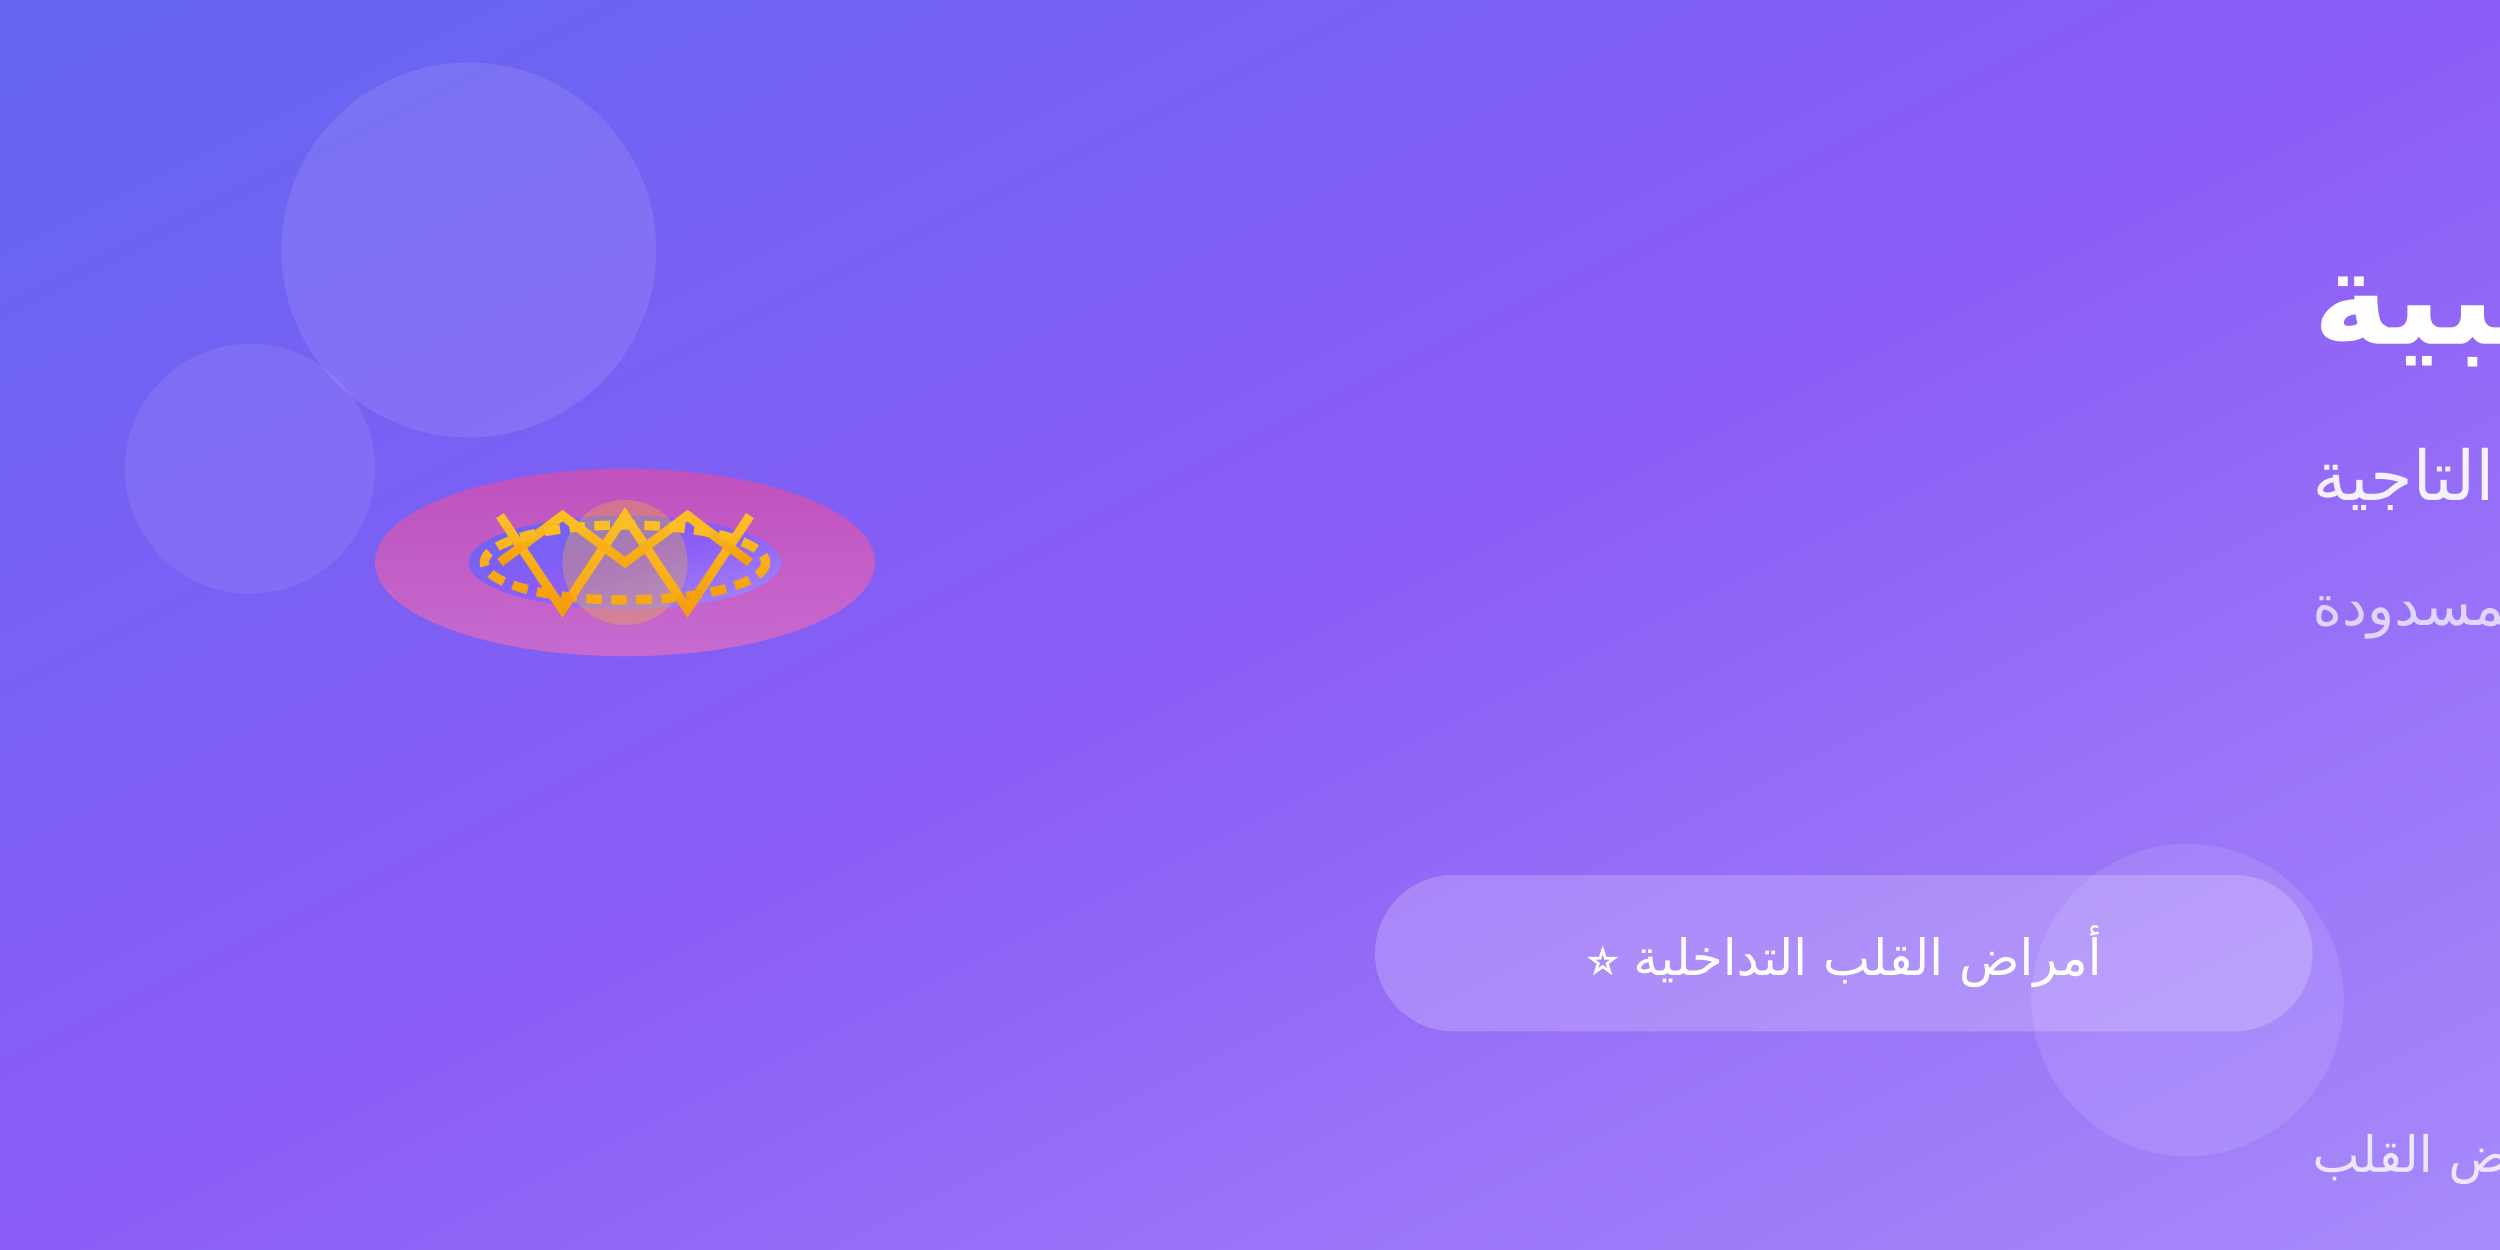
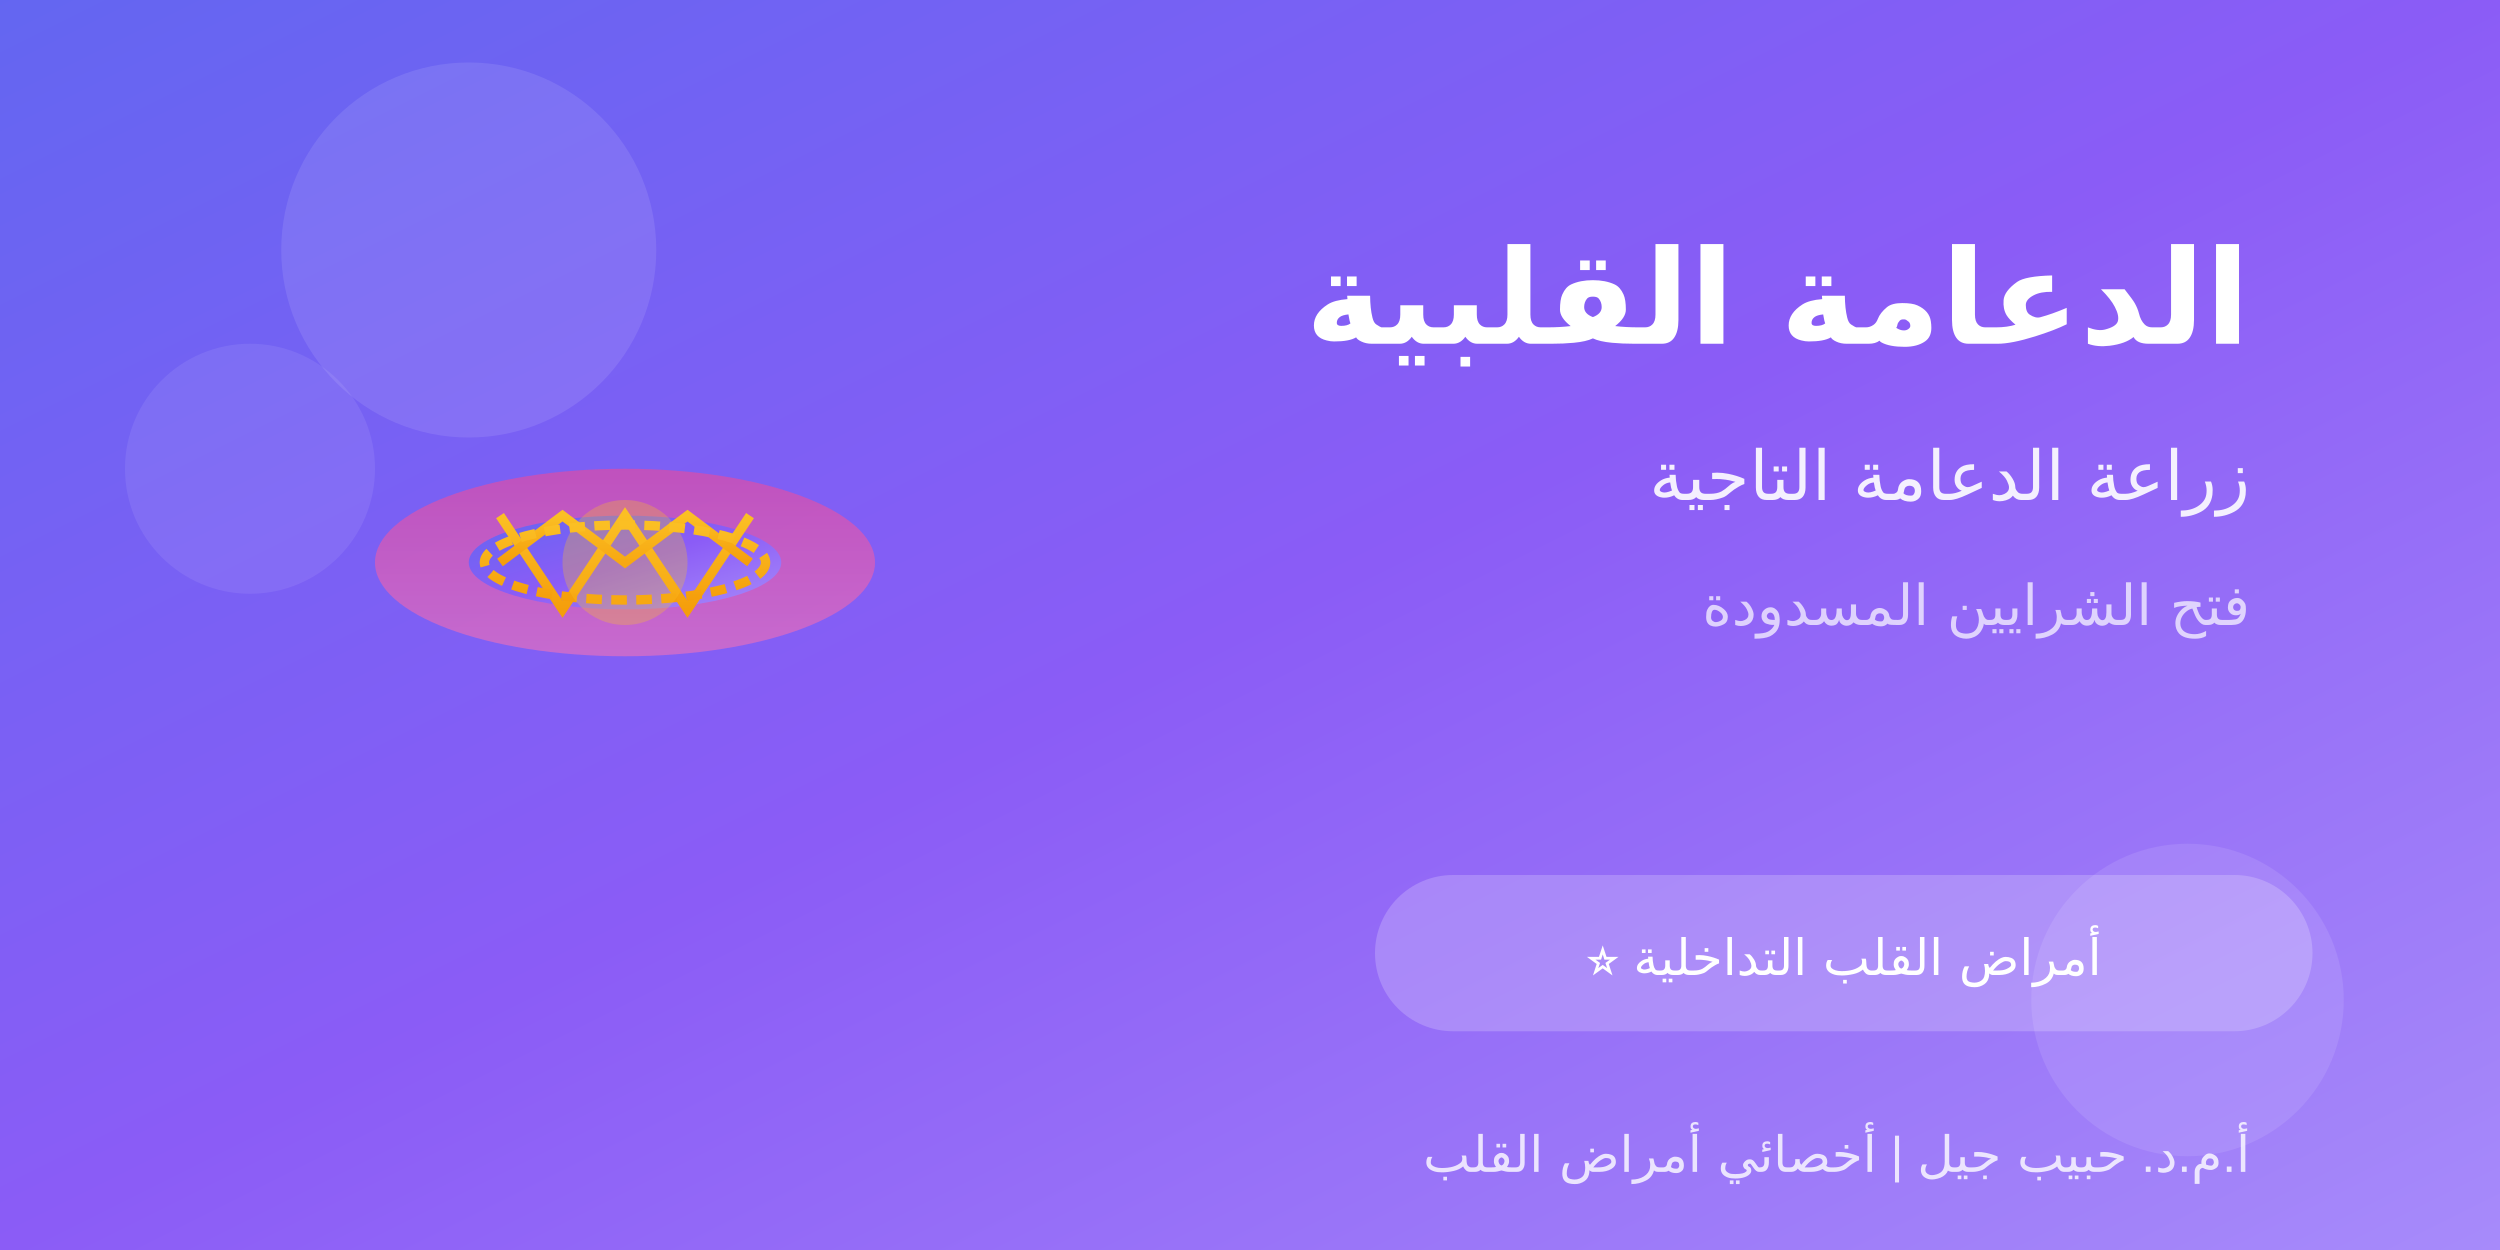
<svg xmlns="http://www.w3.org/2000/svg" viewBox="0 0 800 400">
  <defs>
    <linearGradient id="bgGrad" x1="0%" y1="0%" x2="100%" y2="100%">
      <stop offset="0%" style="stop-color:#6366F1;stop-opacity:1" />
      <stop offset="50%" style="stop-color:#8B5CF6;stop-opacity:1" />
      <stop offset="100%" style="stop-color:#A78BFA;stop-opacity:1" />
    </linearGradient>
    <linearGradient id="stentGrad" x1="0%" y1="0%" x2="0%" y2="100%">
      <stop offset="0%" style="stop-color:#FBBF24;stop-opacity:1" />
      <stop offset="100%" style="stop-color:#F59E0B;stop-opacity:1" />
    </linearGradient>
    <linearGradient id="vesselGrad" x1="0%" y1="0%" x2="0%" y2="100%">
      <stop offset="0%" style="stop-color:#EC4899;stop-opacity:1" />
      <stop offset="100%" style="stop-color:#F472B6;stop-opacity:1" />
    </linearGradient>
  </defs>
  <rect width="800" height="400" fill="url(#bgGrad)" />
  <circle cx="150" cy="80" r="60" fill="rgba(255,255,255,0.1)" />
  <circle cx="80" cy="150" r="40" fill="rgba(255,255,255,0.08)" />
  <circle cx="700" cy="320" r="50" fill="rgba(255,255,255,0.1)" />
  <g transform="translate(100, 100)">
    <ellipse cx="100" cy="80" rx="80" ry="30" fill="url(#vesselGrad)" opacity="0.6" />
    <ellipse cx="100" cy="80" rx="50" ry="15" fill="url(#bgGrad)" />
    <g stroke="url(#stentGrad)" stroke-width="3" fill="none">
      <path d="M 60 65 L 80 95 L 100 65 L 120 95 L 140 65" />
      <path d="M 60 80 L 80 65 L 100 80 L 120 65 L 140 80" />
      <ellipse cx="100" cy="80" rx="45" ry="12" stroke-dasharray="5,3" />
    </g>
    <circle cx="100" cy="80" r="20" fill="rgba(251,191,36,0.3)">
      <animate attributeName="r" values="20;25;20" dur="1.5s" repeatCount="indefinite" />
    </circle>
  </g>
-   <text x="740" y="110" font-family="Arial, sans-serif" font-size="42" font-weight="bold" fill="white" text-anchor="end" direction="rtl">
+   <text x="720" y="110" font-family="Arial, sans-serif" font-size="42" font-weight="bold" fill="white" text-anchor="end">
    الدعامة القلبية
  </text>
-   <text x="740" y="160" font-family="Arial, sans-serif" font-size="22" fill="rgba(255,255,255,0.9)" text-anchor="end" direction="rtl">
+   <text x="720" y="160" font-family="Arial, sans-serif" font-size="22" fill="rgba(255,255,255,0.9)" text-anchor="end">
    زراعة الدعامة التاجية
  </text>
-   <text x="740" y="200" font-family="Arial, sans-serif" font-size="18" fill="rgba(255,255,255,0.7)" text-anchor="end" direction="rtl">
+   <text x="720" y="200" font-family="Arial, sans-serif" font-size="18" fill="rgba(255,255,255,0.7)" text-anchor="end">
    فتح الشرايين المسدودة
  </text>
  <rect x="440" y="280" width="300" height="50" rx="25" fill="rgba(255,255,255,0.2)" />
  <text x="590" y="312" font-family="Arial, sans-serif" font-size="16" fill="white" text-anchor="middle">
    ⭐ أمراض القلب التداخلية
  </text>
-   <text x="740" y="375" font-family="Arial, sans-serif" font-size="16" fill="rgba(255,255,255,0.8)" text-anchor="end" direction="rtl">
+   <text x="720" y="375" font-family="Arial, sans-serif" font-size="16" fill="rgba(255,255,255,0.8)" text-anchor="end">
    أ.م.د. حبيب جيل | أخصائي أمراض القلب
  </text>
</svg>
